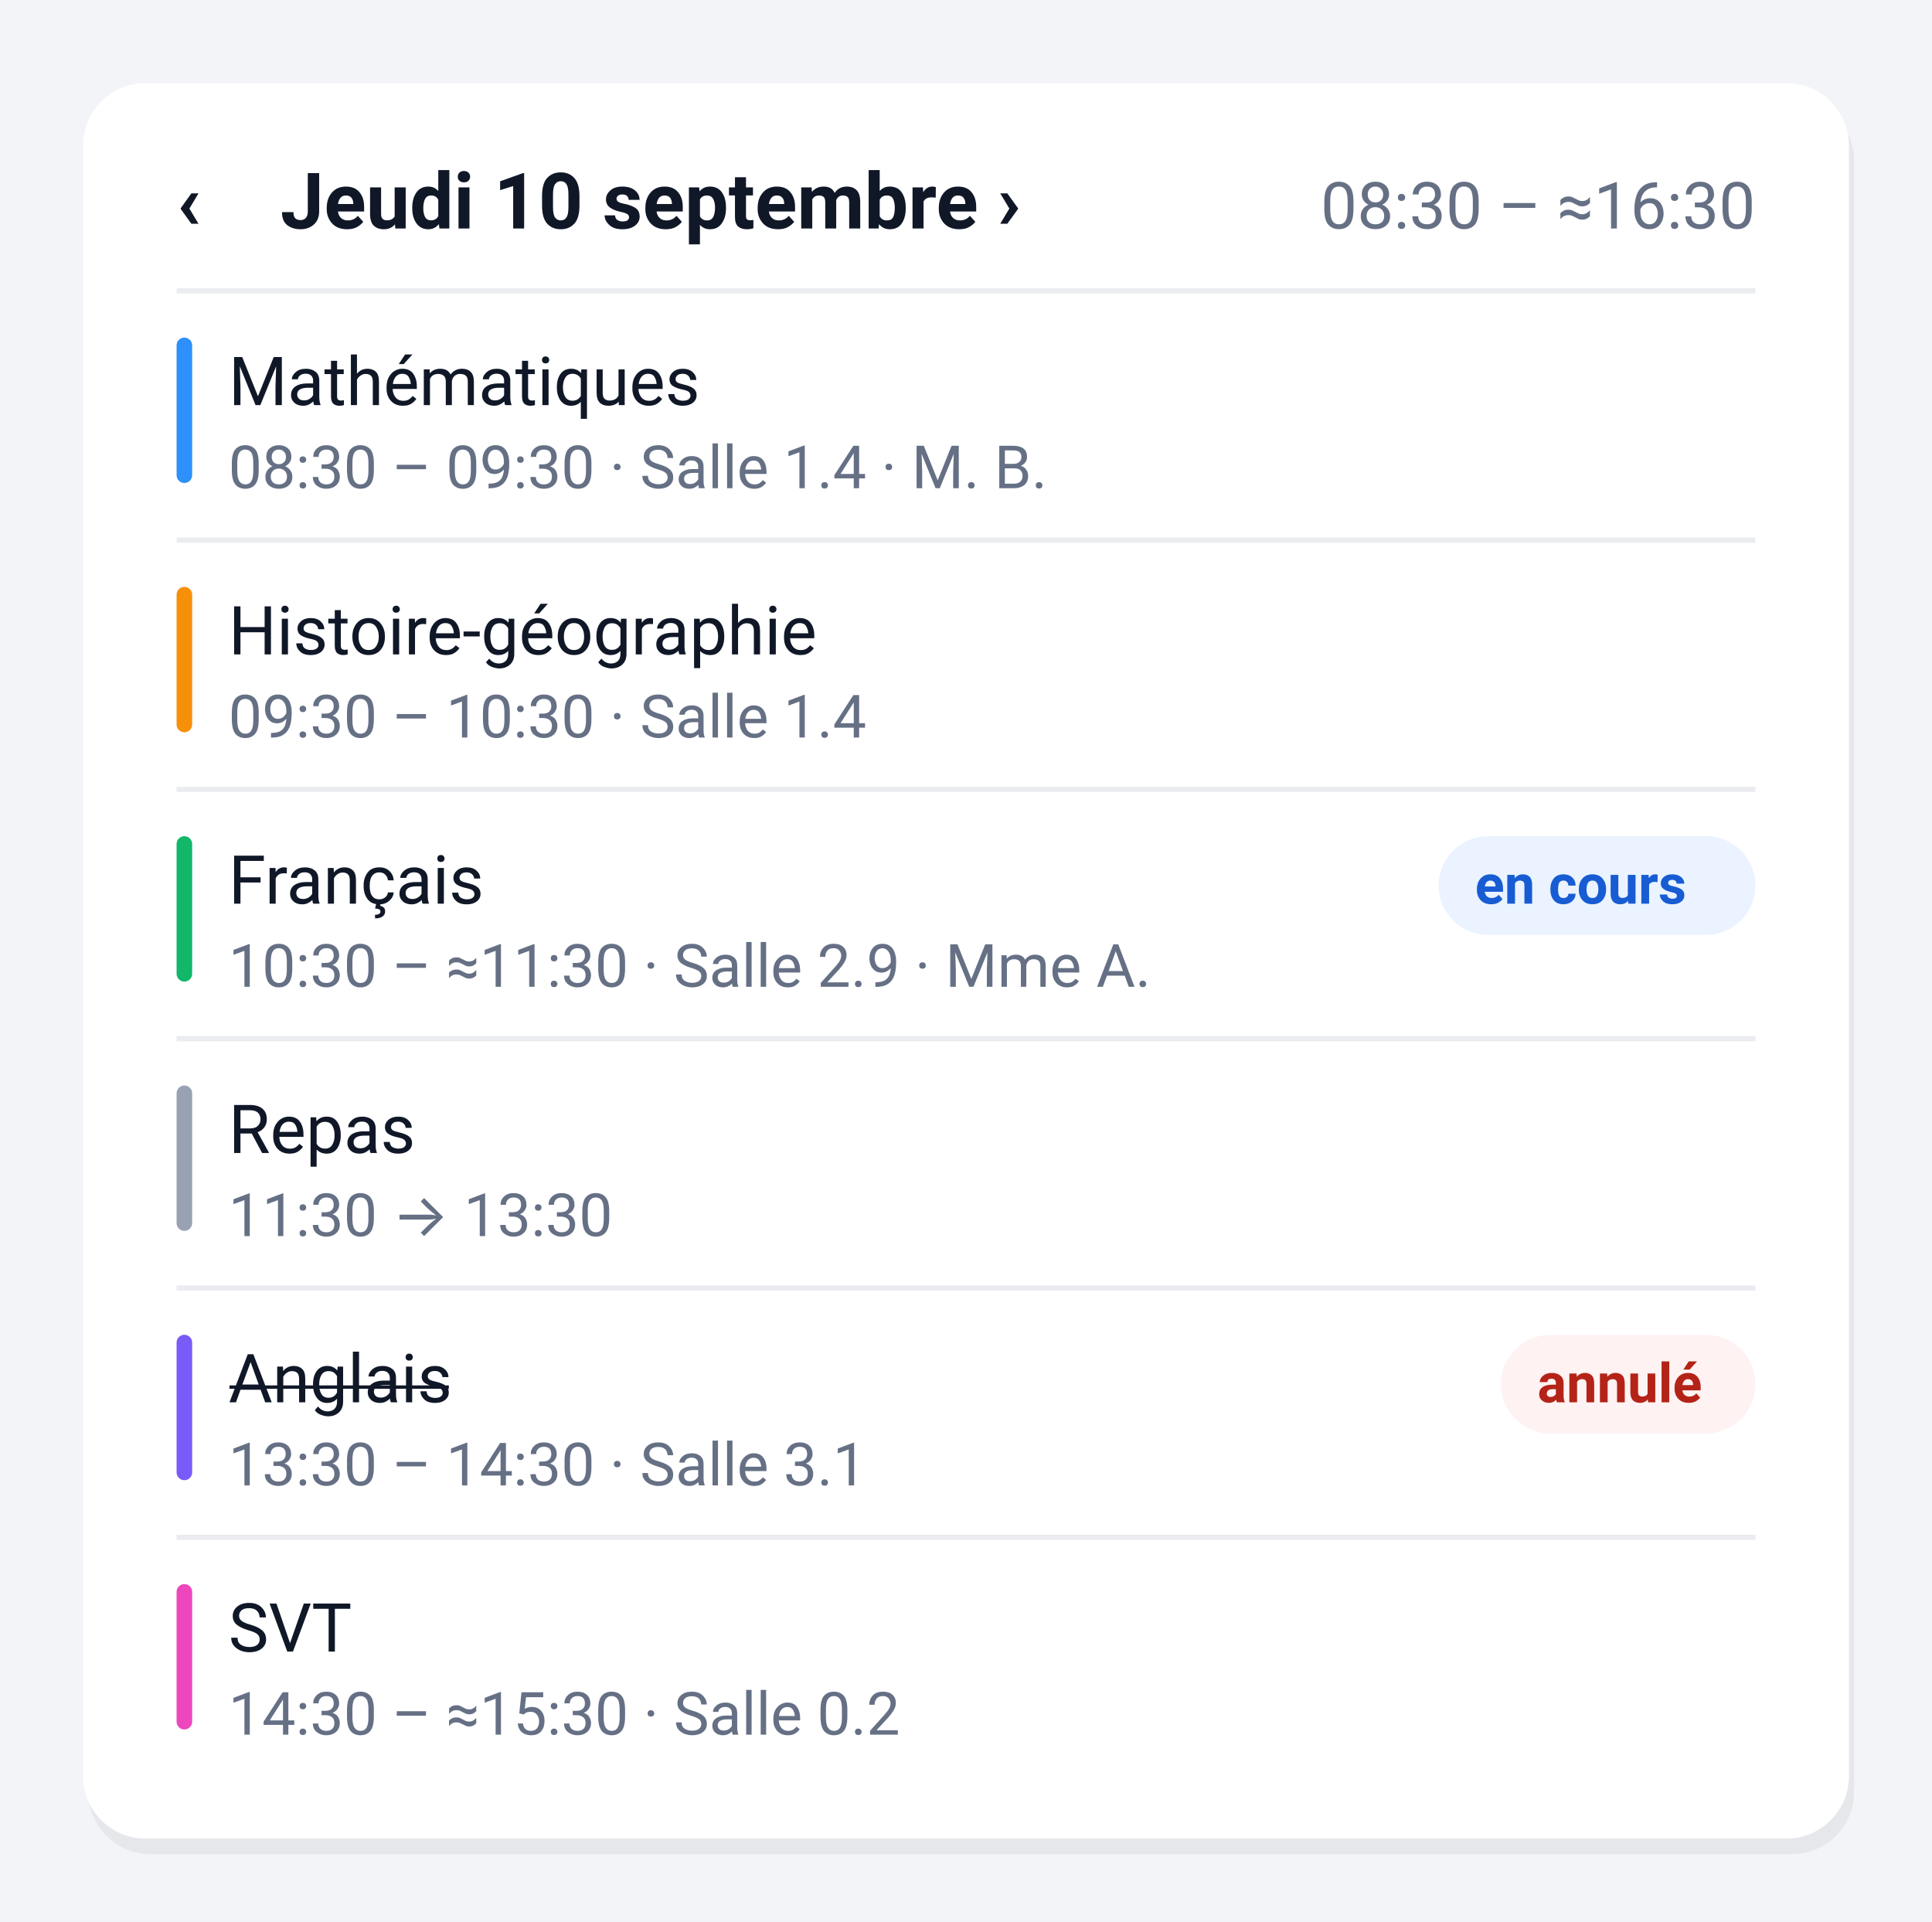
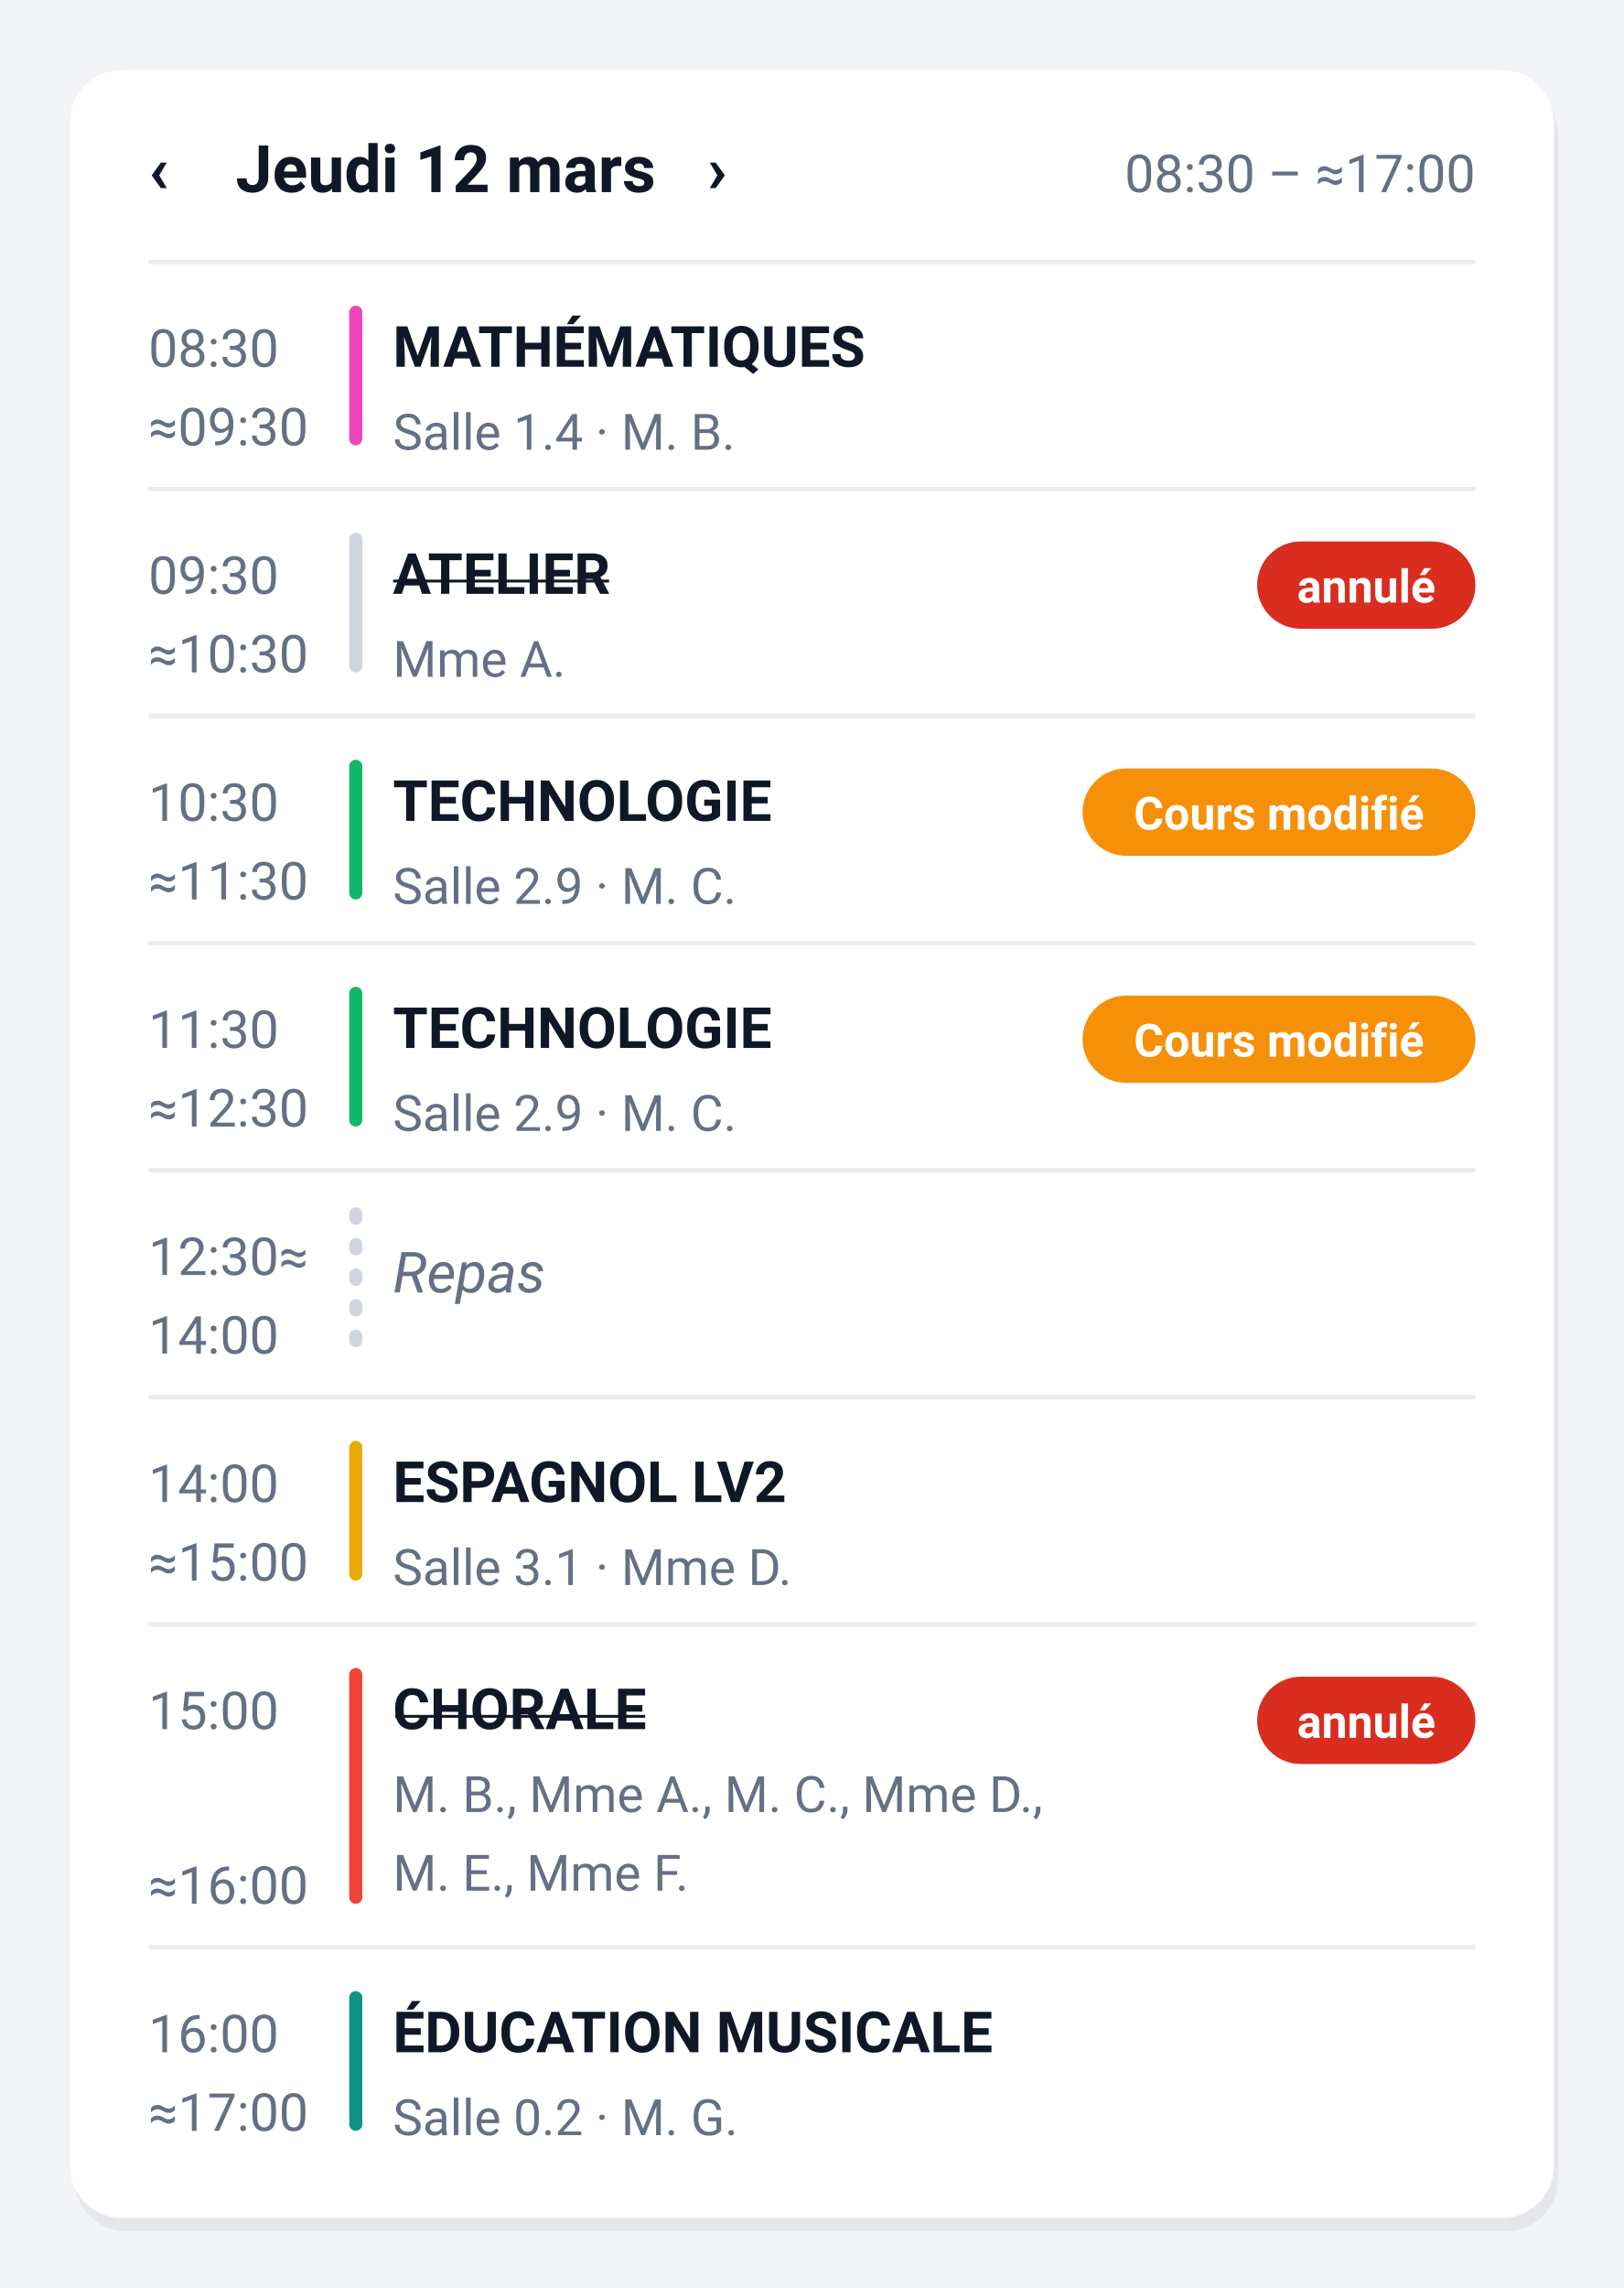
- <svg xmlns="http://www.w3.org/2000/svg" viewBox="0 0 372 370" width="372" height="370" role="img" aria-label="Aperçu de la carte Vue journée : flèches de navigation, bornes de la journée, cours en grille avec couleur de matière, zone repas et cours annulé.">
+ <svg xmlns="http://www.w3.org/2000/svg" viewBox="0 0 372 524" width="372" height="524" role="img" aria-label="Aperçu de la carte Vue journée : flèches de navigation et bornes de la journée en en-tête, puis une colonne d'horaires, un filet de couleur par matière, la salle et le professeur ; un cours annulé barré avec sa pastille, deux cours portant la pastille « Cours modifié », une zone repas, et un cours à plusieurs professeurs dont la liste passe à la ligne.">
  <style>
    .bg { fill: #f2f4f7; }
    .card { fill: #ffffff; }
    .shadow { fill: #101828; opacity: .06; }
    .h { font: 600 15px system-ui, -apple-system, "Segoe UI", Roboto, sans-serif; fill: #101828; }
-     .p { font: 400 13px system-ui, -apple-system, "Segoe UI", Roboto, sans-serif; fill: #101828; }
+     .p { font: 600 13px system-ui, -apple-system, "Segoe UI", Roboto, sans-serif; fill: #101828; }
    .s { font: 400 11.5px system-ui, -apple-system, "Segoe UI", Roboto, sans-serif; fill: #667085; }
-     .t { font: 400 12.5px system-ui, -apple-system, "Segoe UI", Roboto, sans-serif; fill: #667085; }
-     .sect { font: 600 11px system-ui, -apple-system, "Segoe UI", Roboto, sans-serif; fill: #475467; letter-spacing: .04em; }
-     .chip { font: 600 10.5px system-ui, -apple-system, "Segoe UI", Roboto, sans-serif; }
+     .t { font: 400 12px system-ui, -apple-system, "Segoe UI", Roboto, sans-serif; fill: #667085; }
+     .chip { font: 600 10.5px system-ui, -apple-system, "Segoe UI", Roboto, sans-serif; fill: #ffffff; }
    .rule { stroke: #eaecf0; stroke-width: 1; }
+     .meal { font: italic 400 13px system-ui, -apple-system, "Segoe UI", Roboto, sans-serif; fill: #667085; }
    .strike { text-decoration: line-through; }
  </style>
-   <rect class="bg" width="372" height="370" />
+   <rect class="bg" width="372" height="524" />
  <g transform="translate(16 16)">
-     <rect class="shadow" x="1" y="3" width="340" height="338" rx="12" />
-     <rect class="card" width="340" height="338" rx="12" />
+     <rect class="shadow" x="1" y="3" width="340" height="492" rx="12" />
+     <rect class="card" width="340" height="492" rx="12" />
    <text class="h" x="18" y="28" fill="#175cd3">‹</text>
-     <text class="h" x="38" y="28">Jeudi 10 septembre</text>
-     <text class="h" x="176" y="28" fill="#175cd3">›</text>
-     <text class="t" x="322" y="28" text-anchor="end">08:30 – ≈16:30</text>
-     <line class="rule" x1="18" y1="40" x2="322" y2="40" />
-     <rect x="18" y="49" width="3" height="28" rx="1.5" fill="#2e90fa" />
-     <text class="p" x="28" y="62">Mathématiques</text>
-     <text class="s" x="28" y="78">08:30 – 09:30 · Salle 1.4 · M. B.</text>
-     <line class="rule" x1="18" y1="88" x2="322" y2="88" />
-     <rect x="18" y="97" width="3" height="28" rx="1.5" fill="#f79009" />
-     <text class="p" x="28" y="110">Histoire-géographie</text>
-     <text class="s" x="28" y="126">09:30 – 10:30 · Salle 1.4</text>
-     <line class="rule" x1="18" y1="136" x2="322" y2="136" />
-     <rect x="18" y="145" width="3" height="28" rx="1.5" fill="#12b76a" />
-     <text class="p" x="28" y="158">Français</text>
-     <rect x="261" y="145" width="61" height="19" rx="9.5" fill="#eaf3ff" />
-     <text class="chip" x="268" y="158" fill="#175cd3">en cours</text>
-     <text class="s" x="28" y="174">10:30 – ≈11:30 · Salle 2.9 · Mme A.</text>
-     <line class="rule" x1="18" y1="184" x2="322" y2="184" />
-     <rect x="18" y="193" width="3" height="28" rx="1.5" fill="#98a2b3" />
-     <text class="p" x="28" y="206">Repas</text>
-     <text class="s" x="28" y="222">11:30 → 13:30</text>
-     <line class="rule" x1="18" y1="232" x2="322" y2="232" />
-     <rect x="18" y="241" width="3" height="28" rx="1.5" fill="#7a5af8" />
-     <text class="p strike" x="28" y="254">Anglais</text>
-     <rect x="273" y="241" width="49" height="19" rx="9.5" fill="#fef3f2" />
-     <text class="chip" x="280" y="254" fill="#b42318">annulé</text>
-     <text class="s" x="28" y="270">13:30 – 14:30 · Salle 3.1</text>
-     <line class="rule" x1="18" y1="280" x2="322" y2="280" />
-     <rect x="18" y="289" width="3" height="28" rx="1.5" fill="#ee46bc" />
-     <text class="p" x="28" y="302">SVT</text>
-     <text class="s" x="28" y="318">14:30 – ≈15:30 · Salle 0.2</text>
+     <text class="h" x="38" y="28">Jeudi 12 mars</text>
+     <text class="h" x="146" y="28" fill="#175cd3">›</text>
+     <text class="t" x="322" y="28" text-anchor="end">08:30 – ≈17:00</text>
+     <line class="rule" x1="18" y1="44" x2="322" y2="44" />
+     <text class="t" x="18" y="68">08:30</text>
+     <text class="t" x="18" y="86">≈09:30</text>
+     <rect x="64" y="54" width="3" height="32" rx="1.5" fill="#ee46bc" />
+     <text class="p" x="74" y="68">MATHÉMATIQUES</text>
+     <text class="s" x="74" y="87">Salle 1.4 · M. B.</text>
+     <line class="rule" x1="18" y1="96" x2="322" y2="96" />
+     <text class="t" x="18" y="120">09:30</text>
+     <text class="t" x="18" y="138">≈10:30</text>
+     <rect x="64" y="106" width="3" height="32" rx="1.5" fill="#d0d5dd" />
+     <text class="p strike" x="74" y="120" fill="#667085">ATELIER</text>
+     <rect x="272" y="108" width="50" height="20" rx="10" fill="#d92d20" />
+     <text class="chip" x="297" y="122" text-anchor="middle">annulé</text>
+     <text class="s" x="74" y="139">Mme A.</text>
+     <line class="rule" x1="18" y1="148" x2="322" y2="148" />
+     <text class="t" x="18" y="172">10:30</text>
+     <text class="t" x="18" y="190">≈11:30</text>
+     <rect x="64" y="158" width="3" height="32" rx="1.5" fill="#12b76a" />
+     <text class="p" x="74" y="172">TECHNOLOGIE</text>
+     <rect x="232" y="160" width="90" height="20" rx="10" fill="#f79009" />
+     <text class="chip" x="277" y="174" text-anchor="middle">Cours modifié</text>
+     <text class="s" x="74" y="191">Salle 2.9 · M. C.</text>
+     <line class="rule" x1="18" y1="200" x2="322" y2="200" />
+     <text class="t" x="18" y="224">11:30</text>
+     <text class="t" x="18" y="242">≈12:30</text>
+     <rect x="64" y="210" width="3" height="32" rx="1.5" fill="#12b76a" />
+     <text class="p" x="74" y="224">TECHNOLOGIE</text>
+     <rect x="232" y="212" width="90" height="20" rx="10" fill="#f79009" />
+     <text class="chip" x="277" y="226" text-anchor="middle">Cours modifié</text>
+     <text class="s" x="74" y="243">Salle 2.9 · M. C.</text>
+     <line class="rule" x1="18" y1="252" x2="322" y2="252" />
+     <text class="t" x="18" y="276">12:30≈</text>
+     <text class="t" x="18" y="294">14:00</text>
+     <line x1="65.5" y1="262" x2="65.5" y2="294" stroke="#d0d5dd" stroke-width="3" stroke-linecap="round" stroke-dasharray="1 6" />
+     <text class="meal" x="74" y="280">Repas</text>
+     <line class="rule" x1="18" y1="304" x2="322" y2="304" />
+     <text class="t" x="18" y="328">14:00</text>
+     <text class="t" x="18" y="346">≈15:00</text>
+     <rect x="64" y="314" width="3" height="32" rx="1.5" fill="#eaaa08" />
+     <text class="p" x="74" y="328">ESPAGNOL LV2</text>
+     <text class="s" x="74" y="347">Salle 3.1 · Mme D.</text>
+     <line class="rule" x1="18" y1="356" x2="322" y2="356" />
+     <text class="t" x="18" y="380">15:00</text>
+     <text class="t" x="18" y="420">≈16:00</text>
+     <rect x="64" y="366" width="3" height="54" rx="1.5" fill="#f04438" />
+     <text class="p strike" x="74" y="380" fill="#667085">CHORALE</text>
+     <rect x="272" y="368" width="50" height="20" rx="10" fill="#d92d20" />
+     <text class="chip" x="297" y="382" text-anchor="middle">annulé</text>
+     <text class="s" x="74" y="399">M. B., Mme A., M. C., Mme D.,</text>
+     <text class="s" x="74" y="417">M. E., Mme F.</text>
+     <line class="rule" x1="18" y1="430" x2="322" y2="430" />
+     <text class="t" x="18" y="454">16:00</text>
+     <text class="t" x="18" y="472">≈17:00</text>
+     <rect x="64" y="440" width="3" height="32" rx="1.5" fill="#0e9384" />
+     <text class="p" x="74" y="454">ÉDUCATION MUSICALE</text>
+     <text class="s" x="74" y="473">Salle 0.2 · M. G.</text>
  </g>
</svg>
